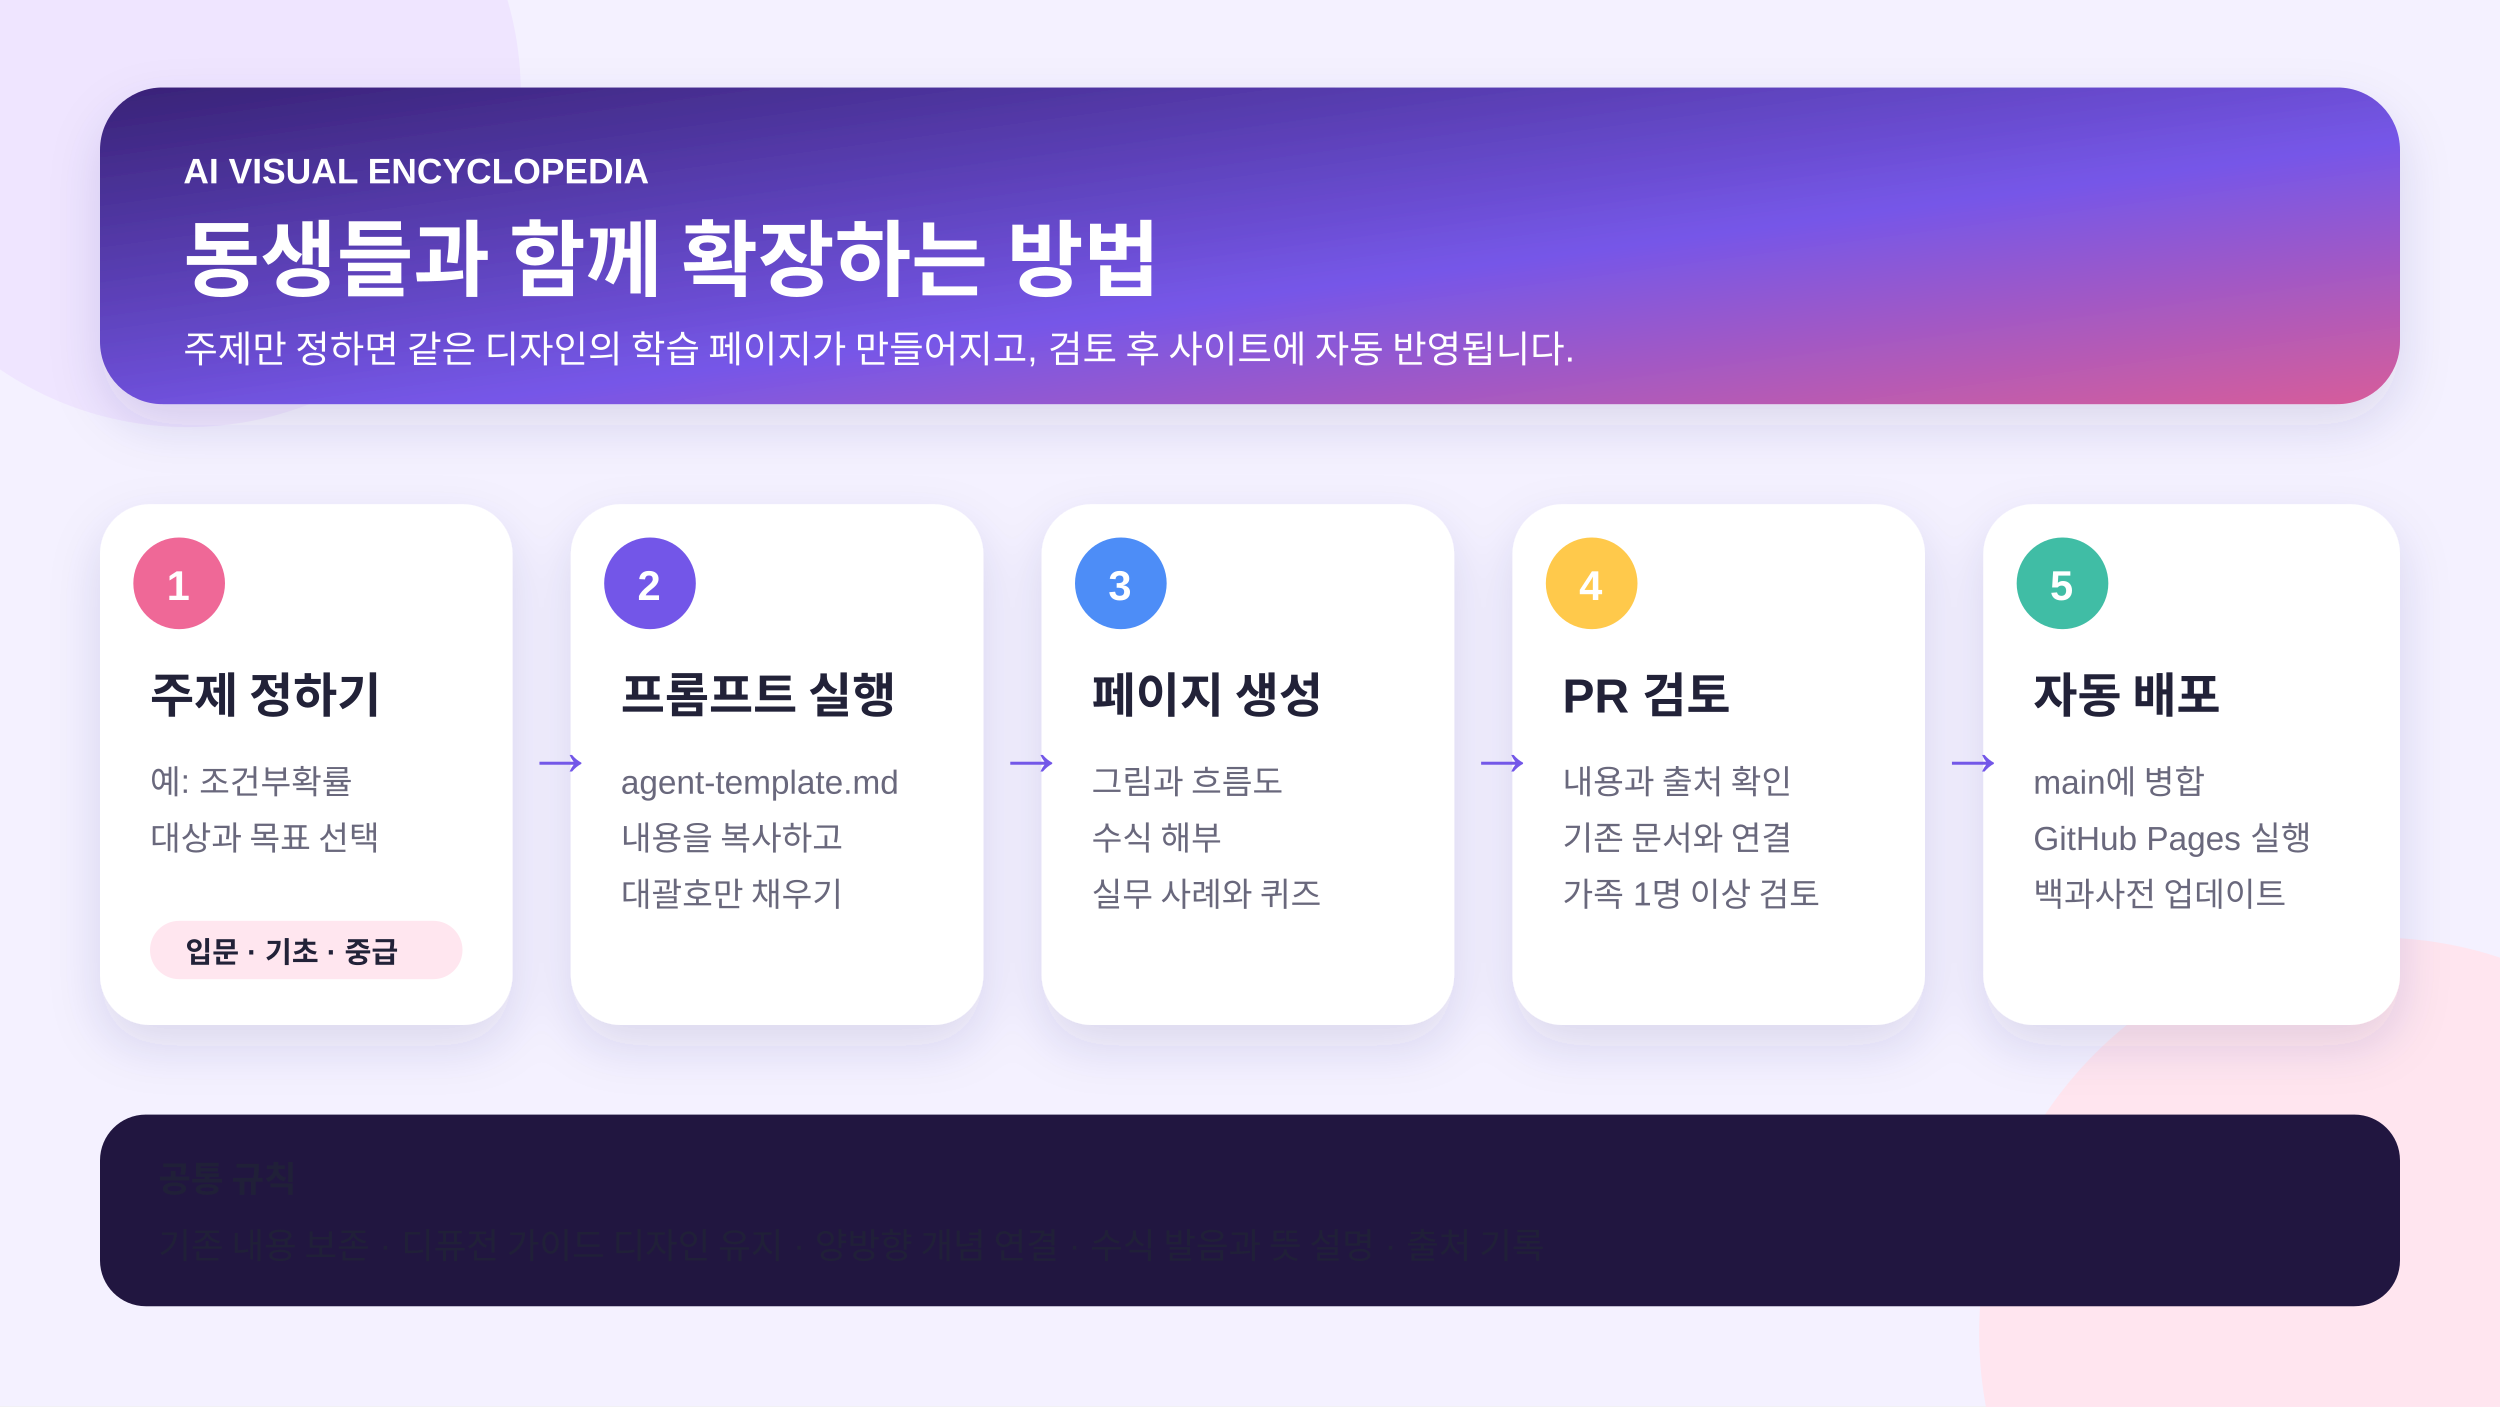
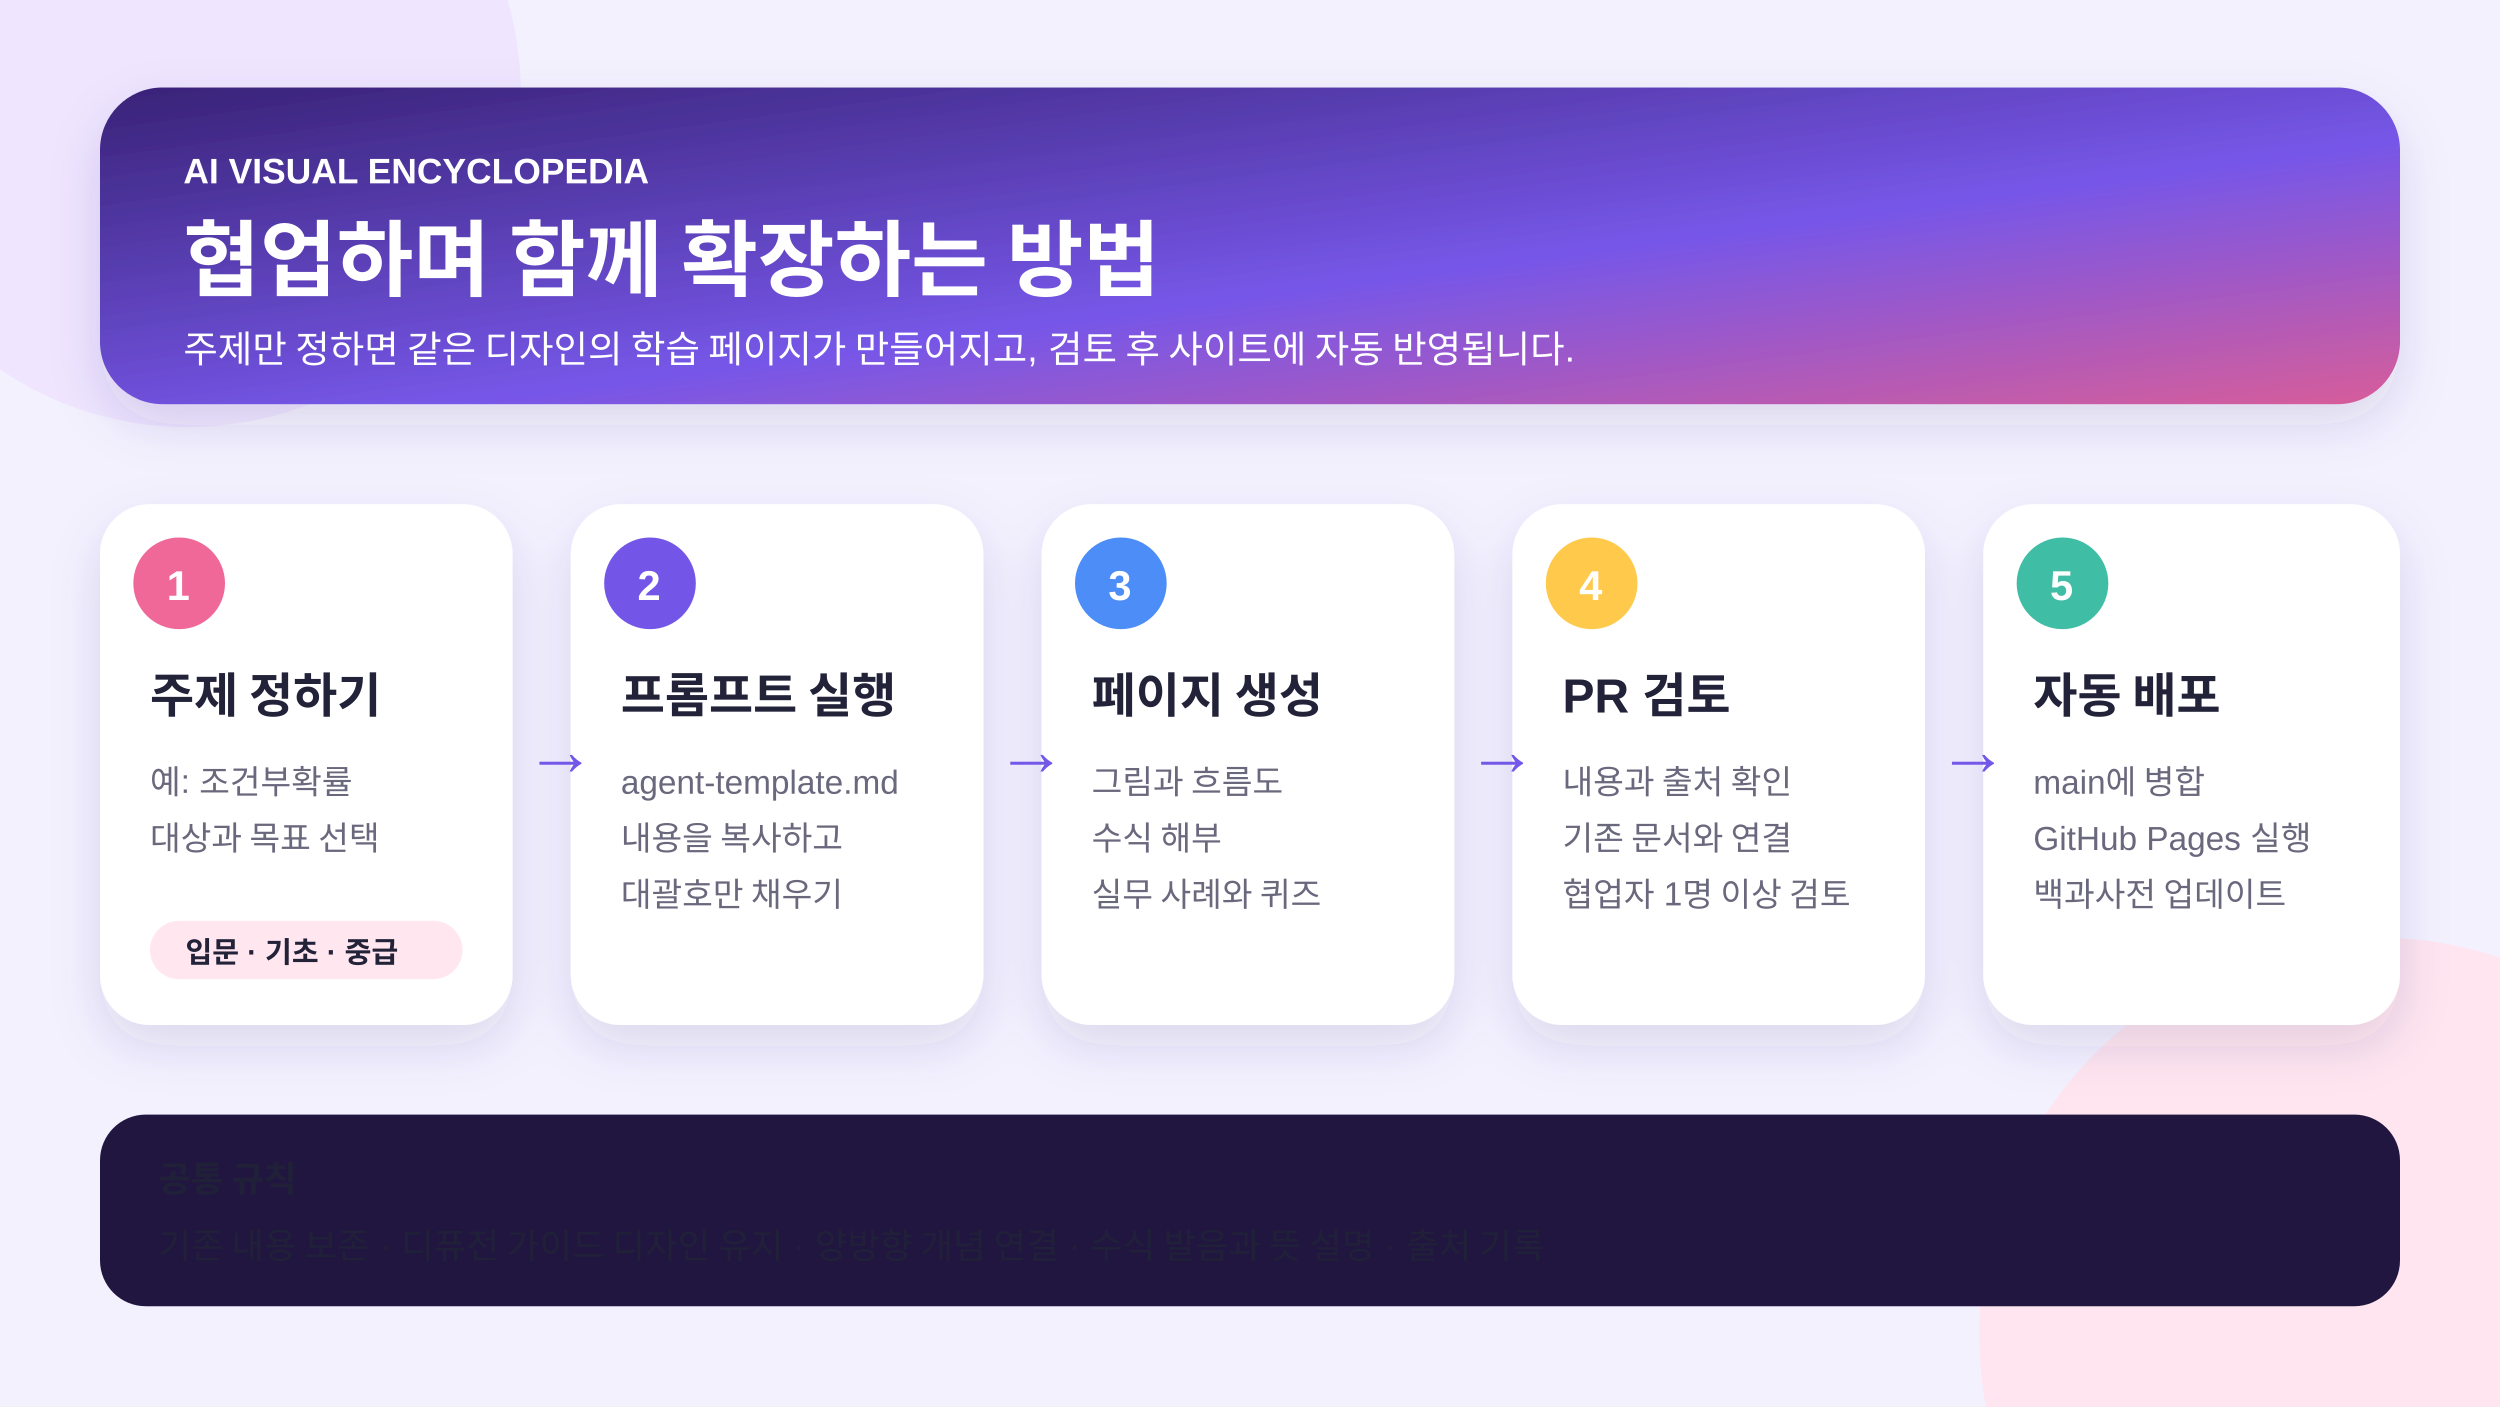
<svg xmlns="http://www.w3.org/2000/svg" width="1200" height="675" viewBox="0 0 1200 675" role="img" aria-labelledby="title desc">
  <defs>
    <linearGradient id="hero" x1="0" y1="0" x2="1" y2="1">
      <stop stop-color="#382276" />
      <stop offset=".58" stop-color="#7657e8" />
      <stop offset="1" stop-color="#d85c99" />
    </linearGradient>
    <filter id="shadow" x="-20%" y="-20%" width="140%" height="160%">
      <feDropShadow dx="0" dy="10" stdDeviation="12" flood-color="#3c2a78" flood-opacity=".13" />
    </filter>
    <style>
    text{font-family:Pretendard,"Noto Sans KR",Arial,sans-serif;fill:#202038}
    .white{fill:#fff}.muted{fill:#69677c}.num{font-size:20px;font-weight:900;fill:#fff}.step{font-size:23px;font-weight:900}.small{font-size:16px}.arrow{font-size:34px;font-weight:800;fill:#7357e8}
  </style>
  </defs>
  <rect width="1200" height="675" fill="#f4f1ff" />
  <circle cx="90" cy="45" r="160" fill="#efe5ff" />
  <circle cx="1140" cy="640" r="190" fill="#ffe5ef" />
  <rect x="48" y="42" width="1104" height="152" rx="30" fill="url(#hero)" filter="url(#shadow)" />
  <text x="88" y="88" class="white" font-size="17" font-weight="800">AI VISUAL ENCYCLOPEDIA</text>
-   <text x="88" y="139" class="white" font-size="40" font-weight="900">동생들과 함께 확장하는 방법</text>
+   <text x="88" y="139" class="white" font-size="40" font-weight="900">협업하며 함께 확장하는 방법</text>
  <text x="88" y="174" class="white" font-size="18">주제만 정하면 같은 디자인의 학습 페이지가 만들어지고, 검토 후 사이트에 자동 반영됩니다.</text>
  <g filter="url(#shadow)">
    <rect x="48" y="242" width="198" height="250" rx="24" fill="#fff" />
    <circle cx="86" cy="280" r="22" fill="#ef6797" />
    <text x="80" y="288" class="num">1</text>
    <text x="72" y="342" class="step">주제 정하기</text>
    <text x="72" y="381" class="small muted">예: 조건부확률</text>
    <text x="72" y="408" class="small muted">대상과 목표 선택</text>
    <rect x="72" y="442" width="150" height="28" rx="14" fill="#ffe6ef" />
    <text x="89" y="462" font-size="14" font-weight="800" fill="#a8325c">입문 · 기초 · 중급</text>
    <rect x="274" y="242" width="198" height="250" rx="24" fill="#fff" />
    <circle cx="312" cy="280" r="22" fill="#7357e8" />
    <text x="306" y="288" class="num">2</text>
    <text x="298" y="342" class="step">프롬프트 실행</text>
    <text x="298" y="381" class="small muted">agent-template.md</text>
    <text x="298" y="408" class="small muted">내용을 복사하고</text>
    <text x="298" y="435" class="small muted">대괄호만 채우기</text>
    <rect x="500" y="242" width="198" height="250" rx="24" fill="#fff" />
    <circle cx="538" cy="280" r="22" fill="#4d8df7" />
    <text x="532" y="288" class="num">3</text>
    <text x="524" y="342" class="step">페이지 생성</text>
    <text x="524" y="381" class="small muted">그림과 흐름도</text>
    <text x="524" y="408" class="small muted">수식 해부</text>
    <text x="524" y="435" class="small muted">실무 사례와 퀴즈</text>
    <rect x="726" y="242" width="198" height="250" rx="24" fill="#fff" />
    <circle cx="764" cy="280" r="22" fill="#ffc94b" />
    <text x="758" y="288" class="num">4</text>
    <text x="750" y="342" class="step">PR 검토</text>
    <text x="750" y="381" class="small muted">내용과 출처 확인</text>
    <text x="750" y="408" class="small muted">기존 문서와 연결</text>
-     <text x="750" y="435" class="small muted">가족 1명 이상 검토</text>
+     <text x="750" y="435" class="small muted">협업자 1명 이상 검토</text>
    <rect x="952" y="242" width="200" height="250" rx="24" fill="#fff" />
    <circle cx="990" cy="280" r="22" fill="#41bda5" />
    <text x="984" y="288" class="num">5</text>
    <text x="976" y="342" class="step">자동 배포</text>
    <text x="976" y="381" class="small muted">main에 병합</text>
    <text x="976" y="408" class="small muted">GitHub Pages 실행</text>
    <text x="976" y="435" class="small muted">백과사전 업데이트</text>
  </g>
  <text x="252" y="372" class="arrow">→</text>
  <text x="478" y="372" class="arrow">→</text>
  <text x="704" y="372" class="arrow">→</text>
  <text x="930" y="372" class="arrow">→</text>
  <rect x="48" y="535" width="1104" height="92" rx="22" fill="#211640" />
  <text x="76" y="572" font-size="17" font-weight="900" fill="#ffc94b">공통 규칙</text>
  <text x="76" y="604" font-size="17" fill="#fff">기존 내용 보존  ·  디퓨전 가이드 디자인 유지  ·  양방향 개념 연결  ·  수식 발음과 뜻 설명  ·  출처 기록</text>
</svg>
